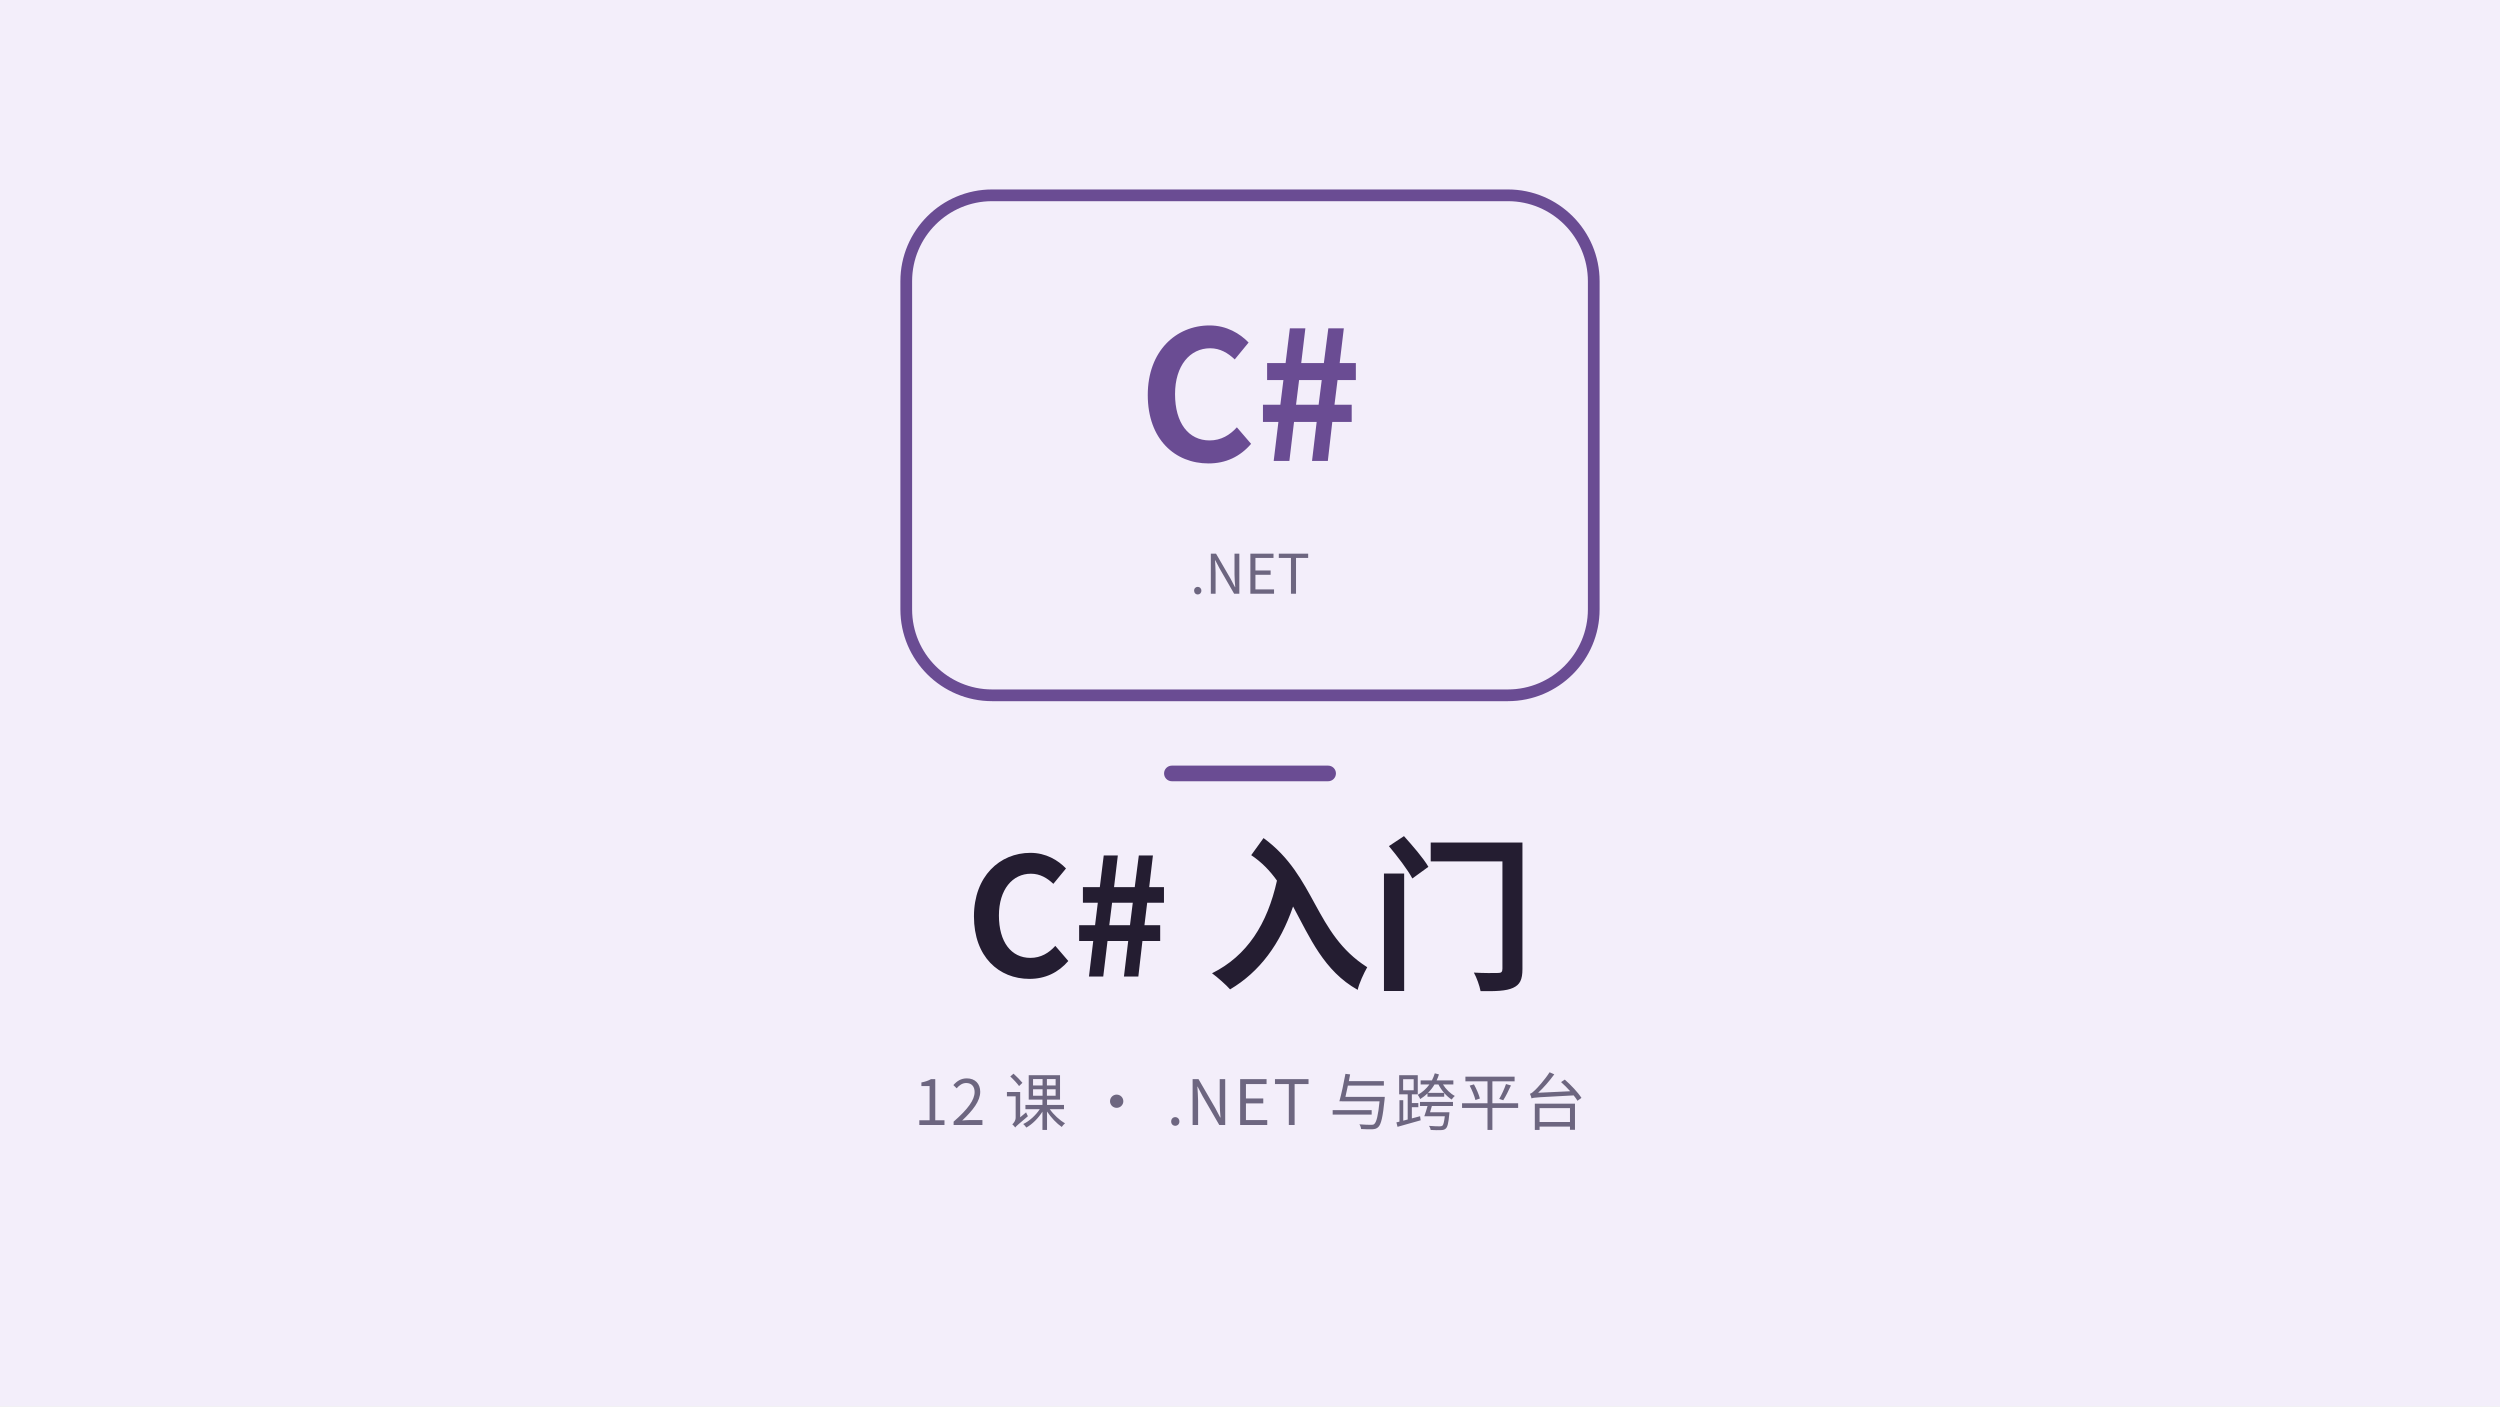
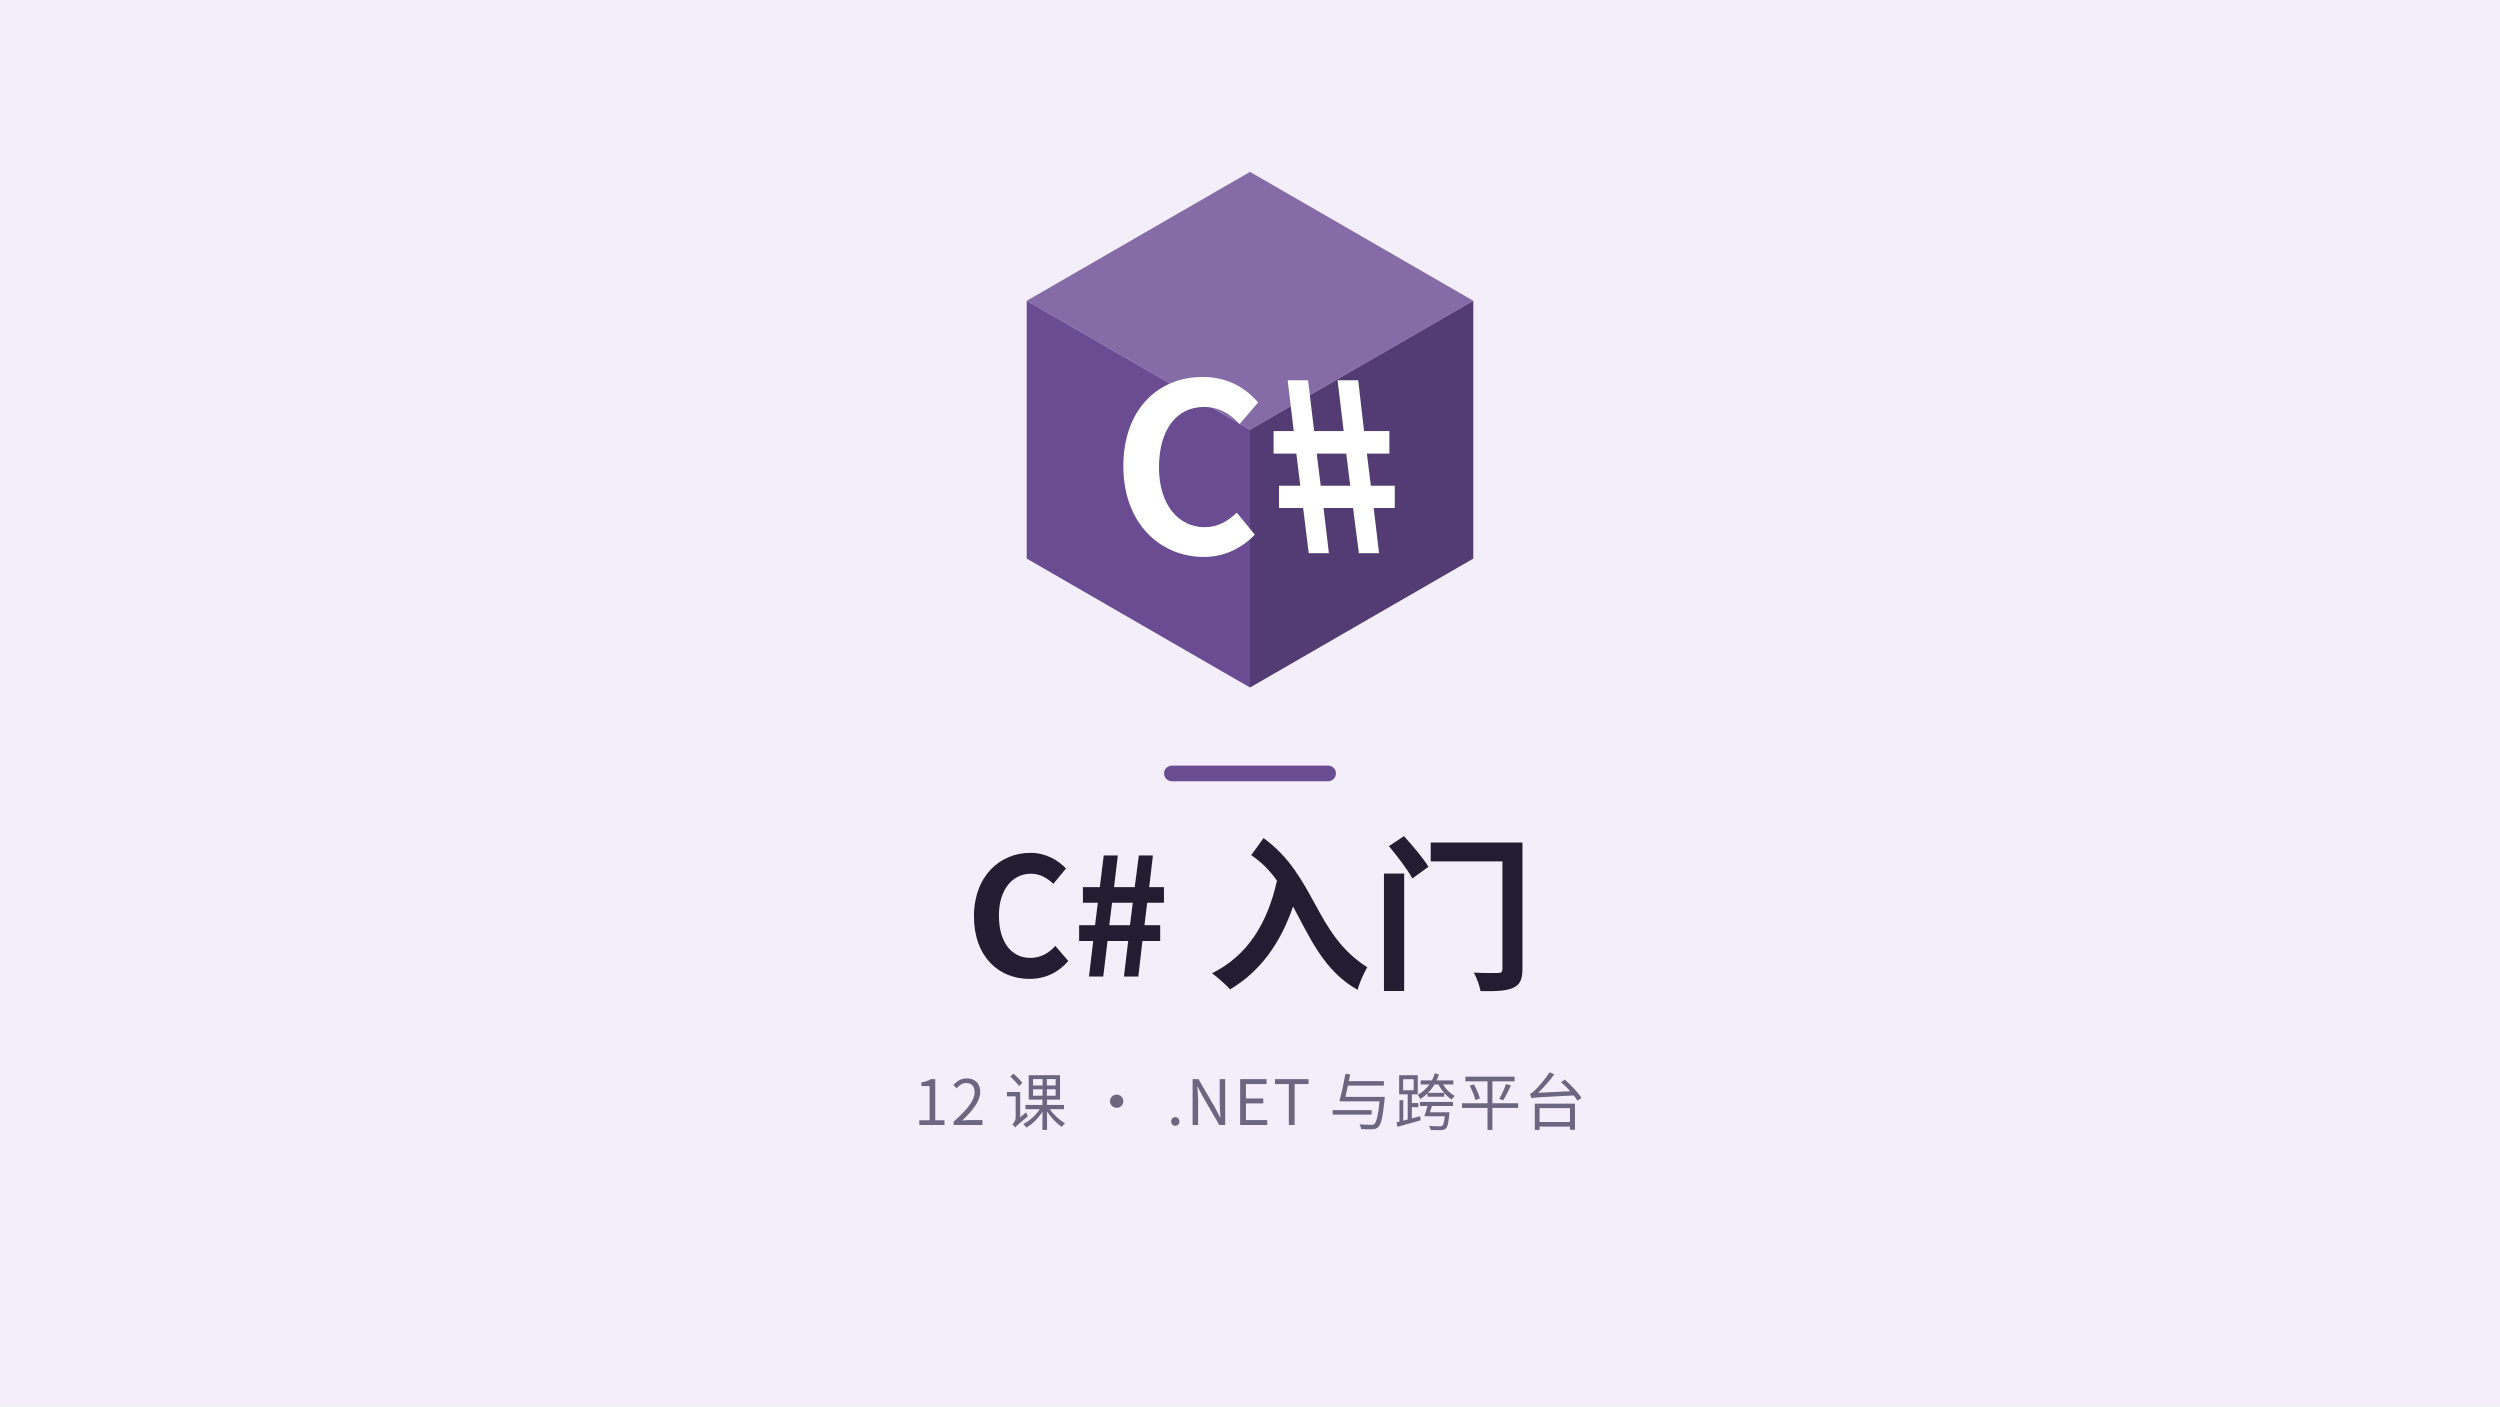
<svg xmlns="http://www.w3.org/2000/svg" width="640" height="360" viewBox="0 0 640 360" role="img" aria-label="C# 入门 封面">
  <rect width="640" height="360" fill="#f3eefa" />
-   <rect x="232" y="50" width="176" height="128" rx="22" fill="#f3eefa" stroke="#6a4c93" stroke-width="3" />
-   <text x="320" y="118" font-size="46" font-weight="800" fill="#6a4c93" font-family="'Noto Sans CJK SC','DejaVu Sans','PingFang SC','HarmonyOS Sans SC','Microsoft YaHei',sans-serif" text-anchor="middle">C#</text>
-   <text x="320" y="152" font-size="14" font-weight="400" fill="#6d6680" font-family="'Noto Sans CJK SC','DejaVu Sans','PingFang SC','HarmonyOS Sans SC','Microsoft YaHei',sans-serif" text-anchor="middle">.NET</text>
+   <polygon points="320,44 377.16,77 320,110 262.84,77" fill="#856ca6" />
+   <polygon points="262.84,77 320,110 320,176 262.84,143" fill="#6a4c93" />
+   <polygon points="320,110 377.16,77 377.16,143 320,176" fill="#533b73" />
+   <g transform="translate(287.58,96.5) scale(0.06)">
+     <path d="M338.000 0.000C435.000 0.000 514.000 38.000 575.000 109.000L496.000 201.000C457.000 158.000 408.000 128.000 344.000 128.000C227.000 128.000 152.000 225.000 152.000 386.000C152.000 545.000 235.000 641.000 347.000 641.000C403.000 641.000 446.000 615.000 484.000 579.000L561.000 673.000C513.000 723.000 439.000 768.000 344.000 768.000C157.000 768.000 0.000 625.000 0.000 381.000C0.000 134.000 152.000 0.000 338.000 0.000ZM701.000 14.000L788.000 14.000L814.000 231.000L940.000 231.000L914.000 14.000L1002.000 14.000L1027.000 231.000L1135.000 231.000L1135.000 327.000L1039.000 327.000L1056.000 464.000L1158.000 464.000L1158.000 559.000L1068.000 559.000L1091.000 752.000L1005.000 752.000L980.000 559.000L854.000 559.000L877.000 752.000L791.000 752.000L767.000 559.000L664.000 559.000L664.000 464.000L755.000 464.000L738.000 327.000L641.000 327.000L641.000 231.000L727.000 231.000ZM825.000 327.000L842.000 464.000L968.000 464.000L951.000 327.000Z" fill="#ffffff" />
+   </g>
  <rect x="298" y="196" width="44" height="4" rx="2" fill="#6a4c93" />
  <text x="320" y="250" font-size="42" font-weight="800" fill="#241d31" font-family="'Noto Sans CJK SC','DejaVu Sans','PingFang SC','HarmonyOS Sans SC','Microsoft YaHei',sans-serif" text-anchor="middle">C# 入门</text>
  <text x="320" y="288" font-size="16" font-weight="400" fill="#6d6680" font-family="'Noto Sans CJK SC','DejaVu Sans','PingFang SC','HarmonyOS Sans SC','Microsoft YaHei',sans-serif" text-anchor="middle" letter-spacing="0.6">12 课 · .NET 与跨平台</text>
</svg>
